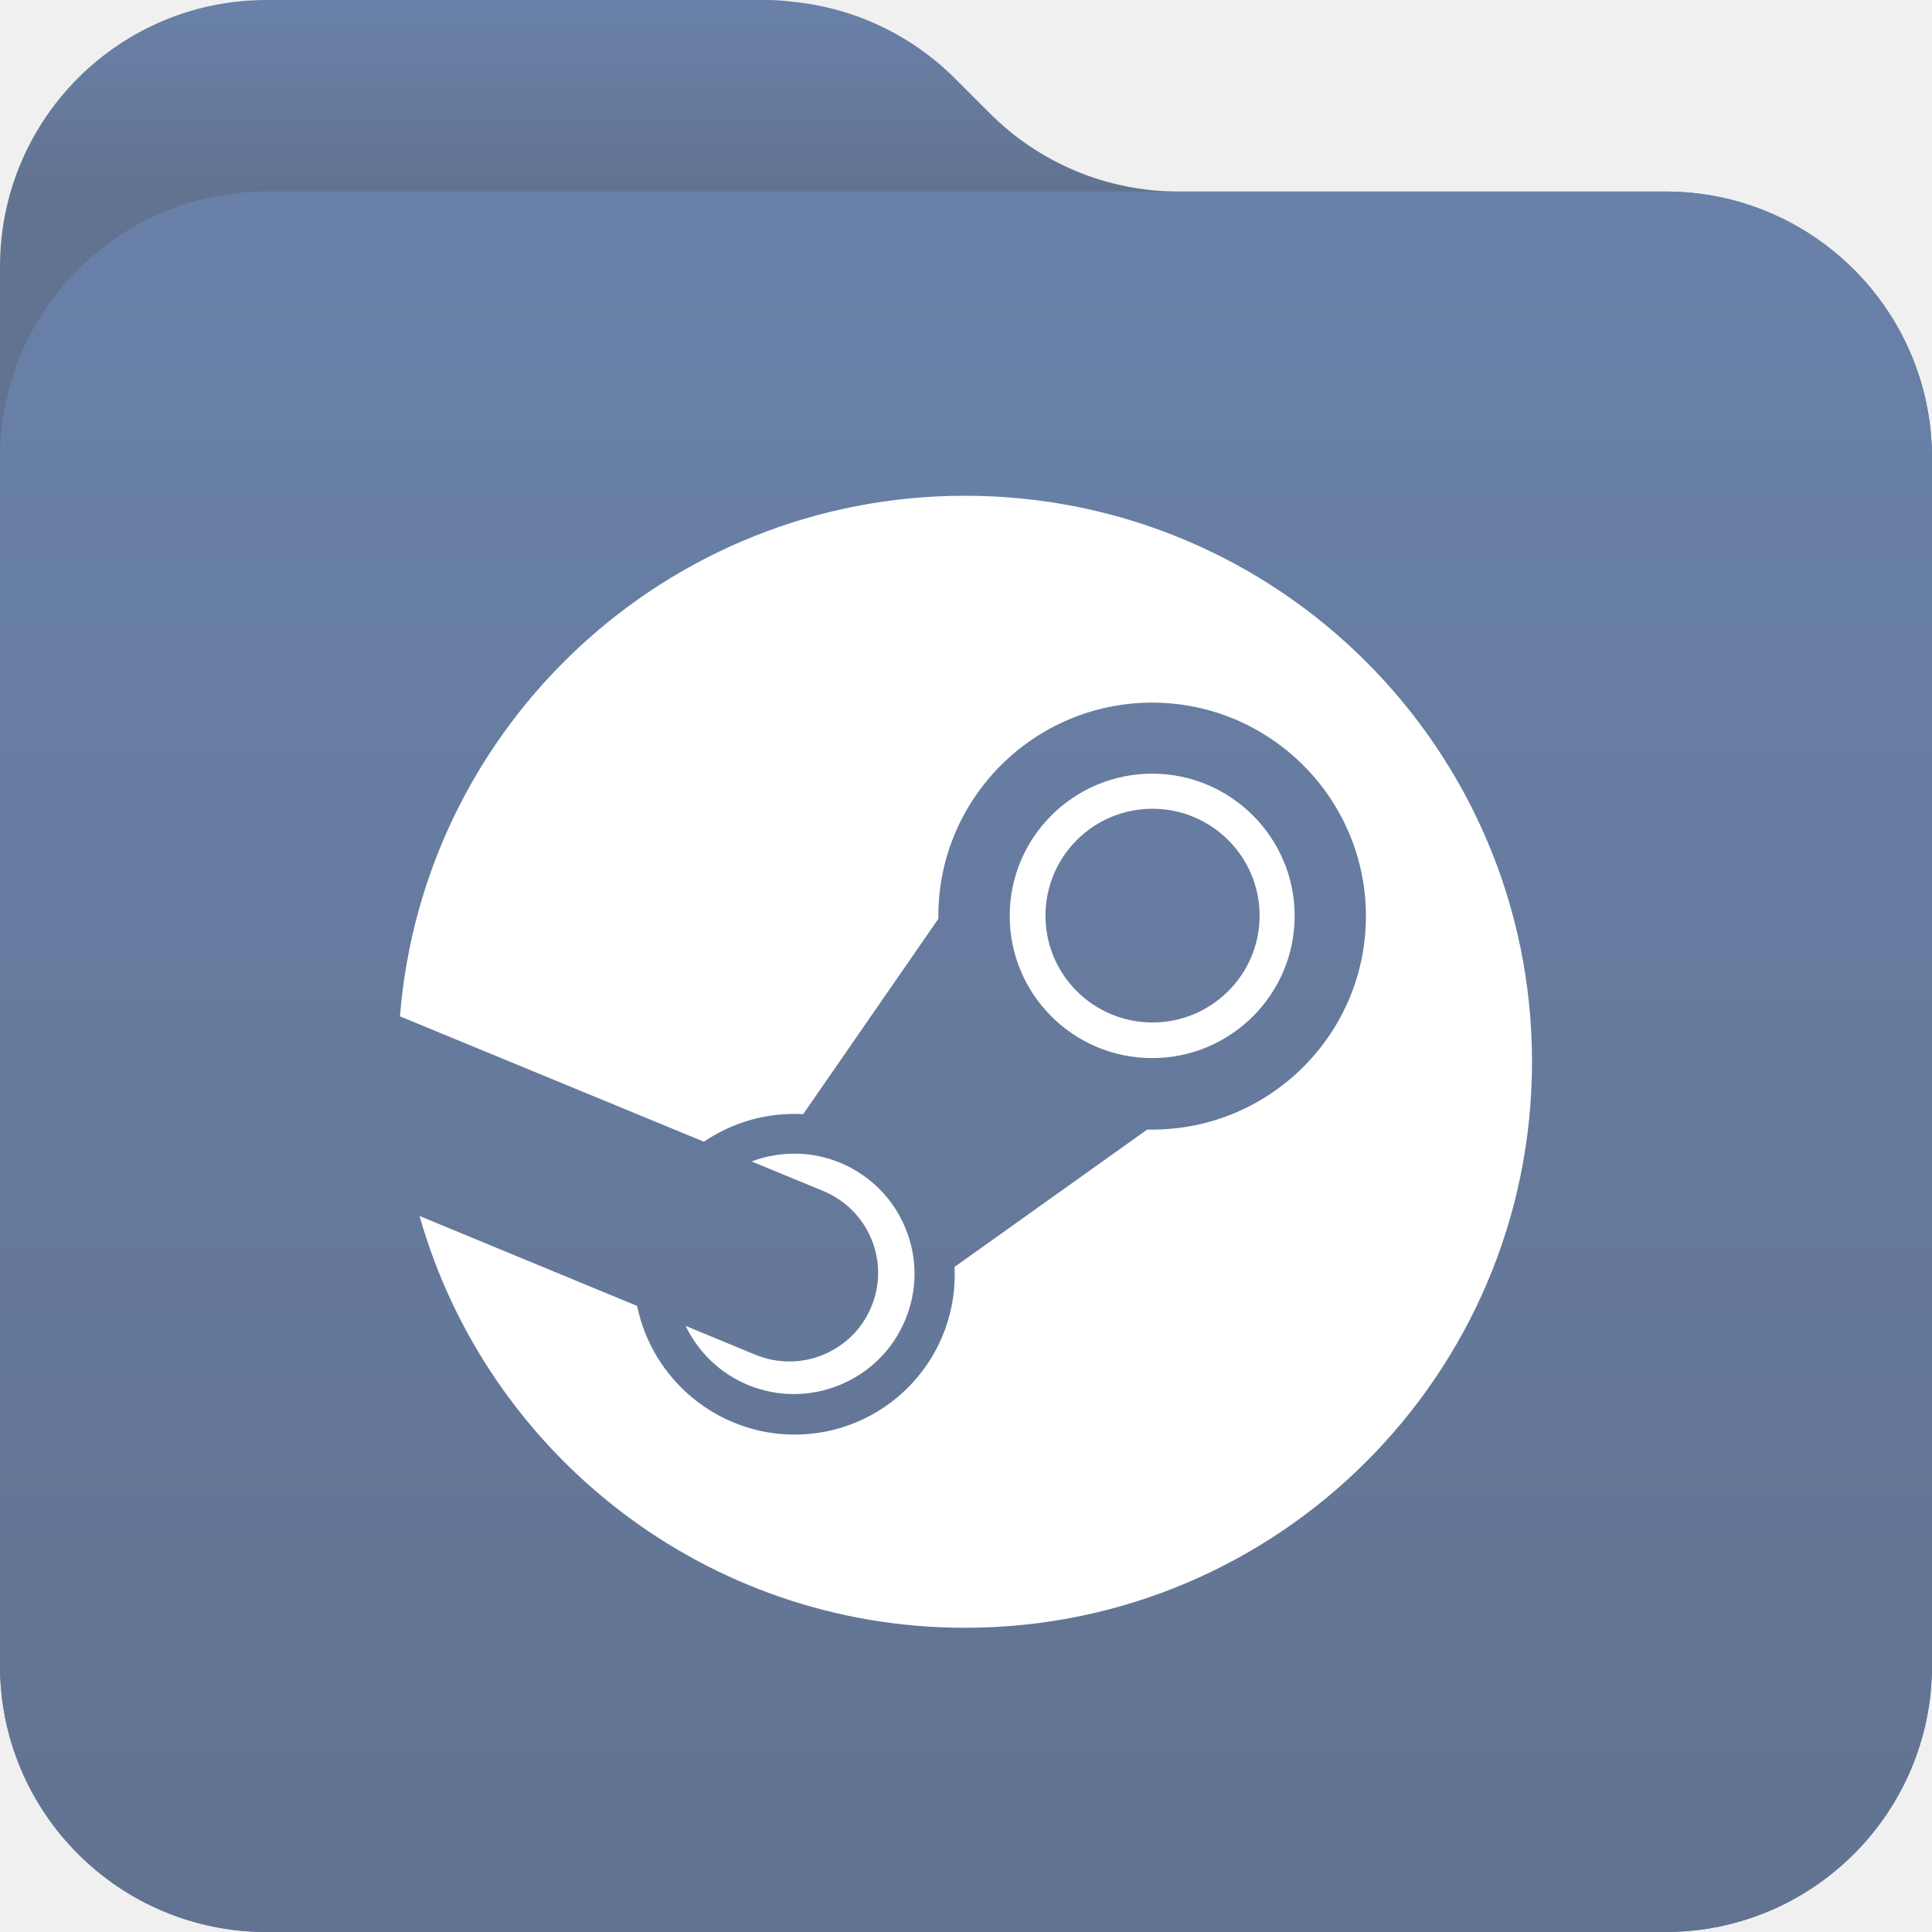
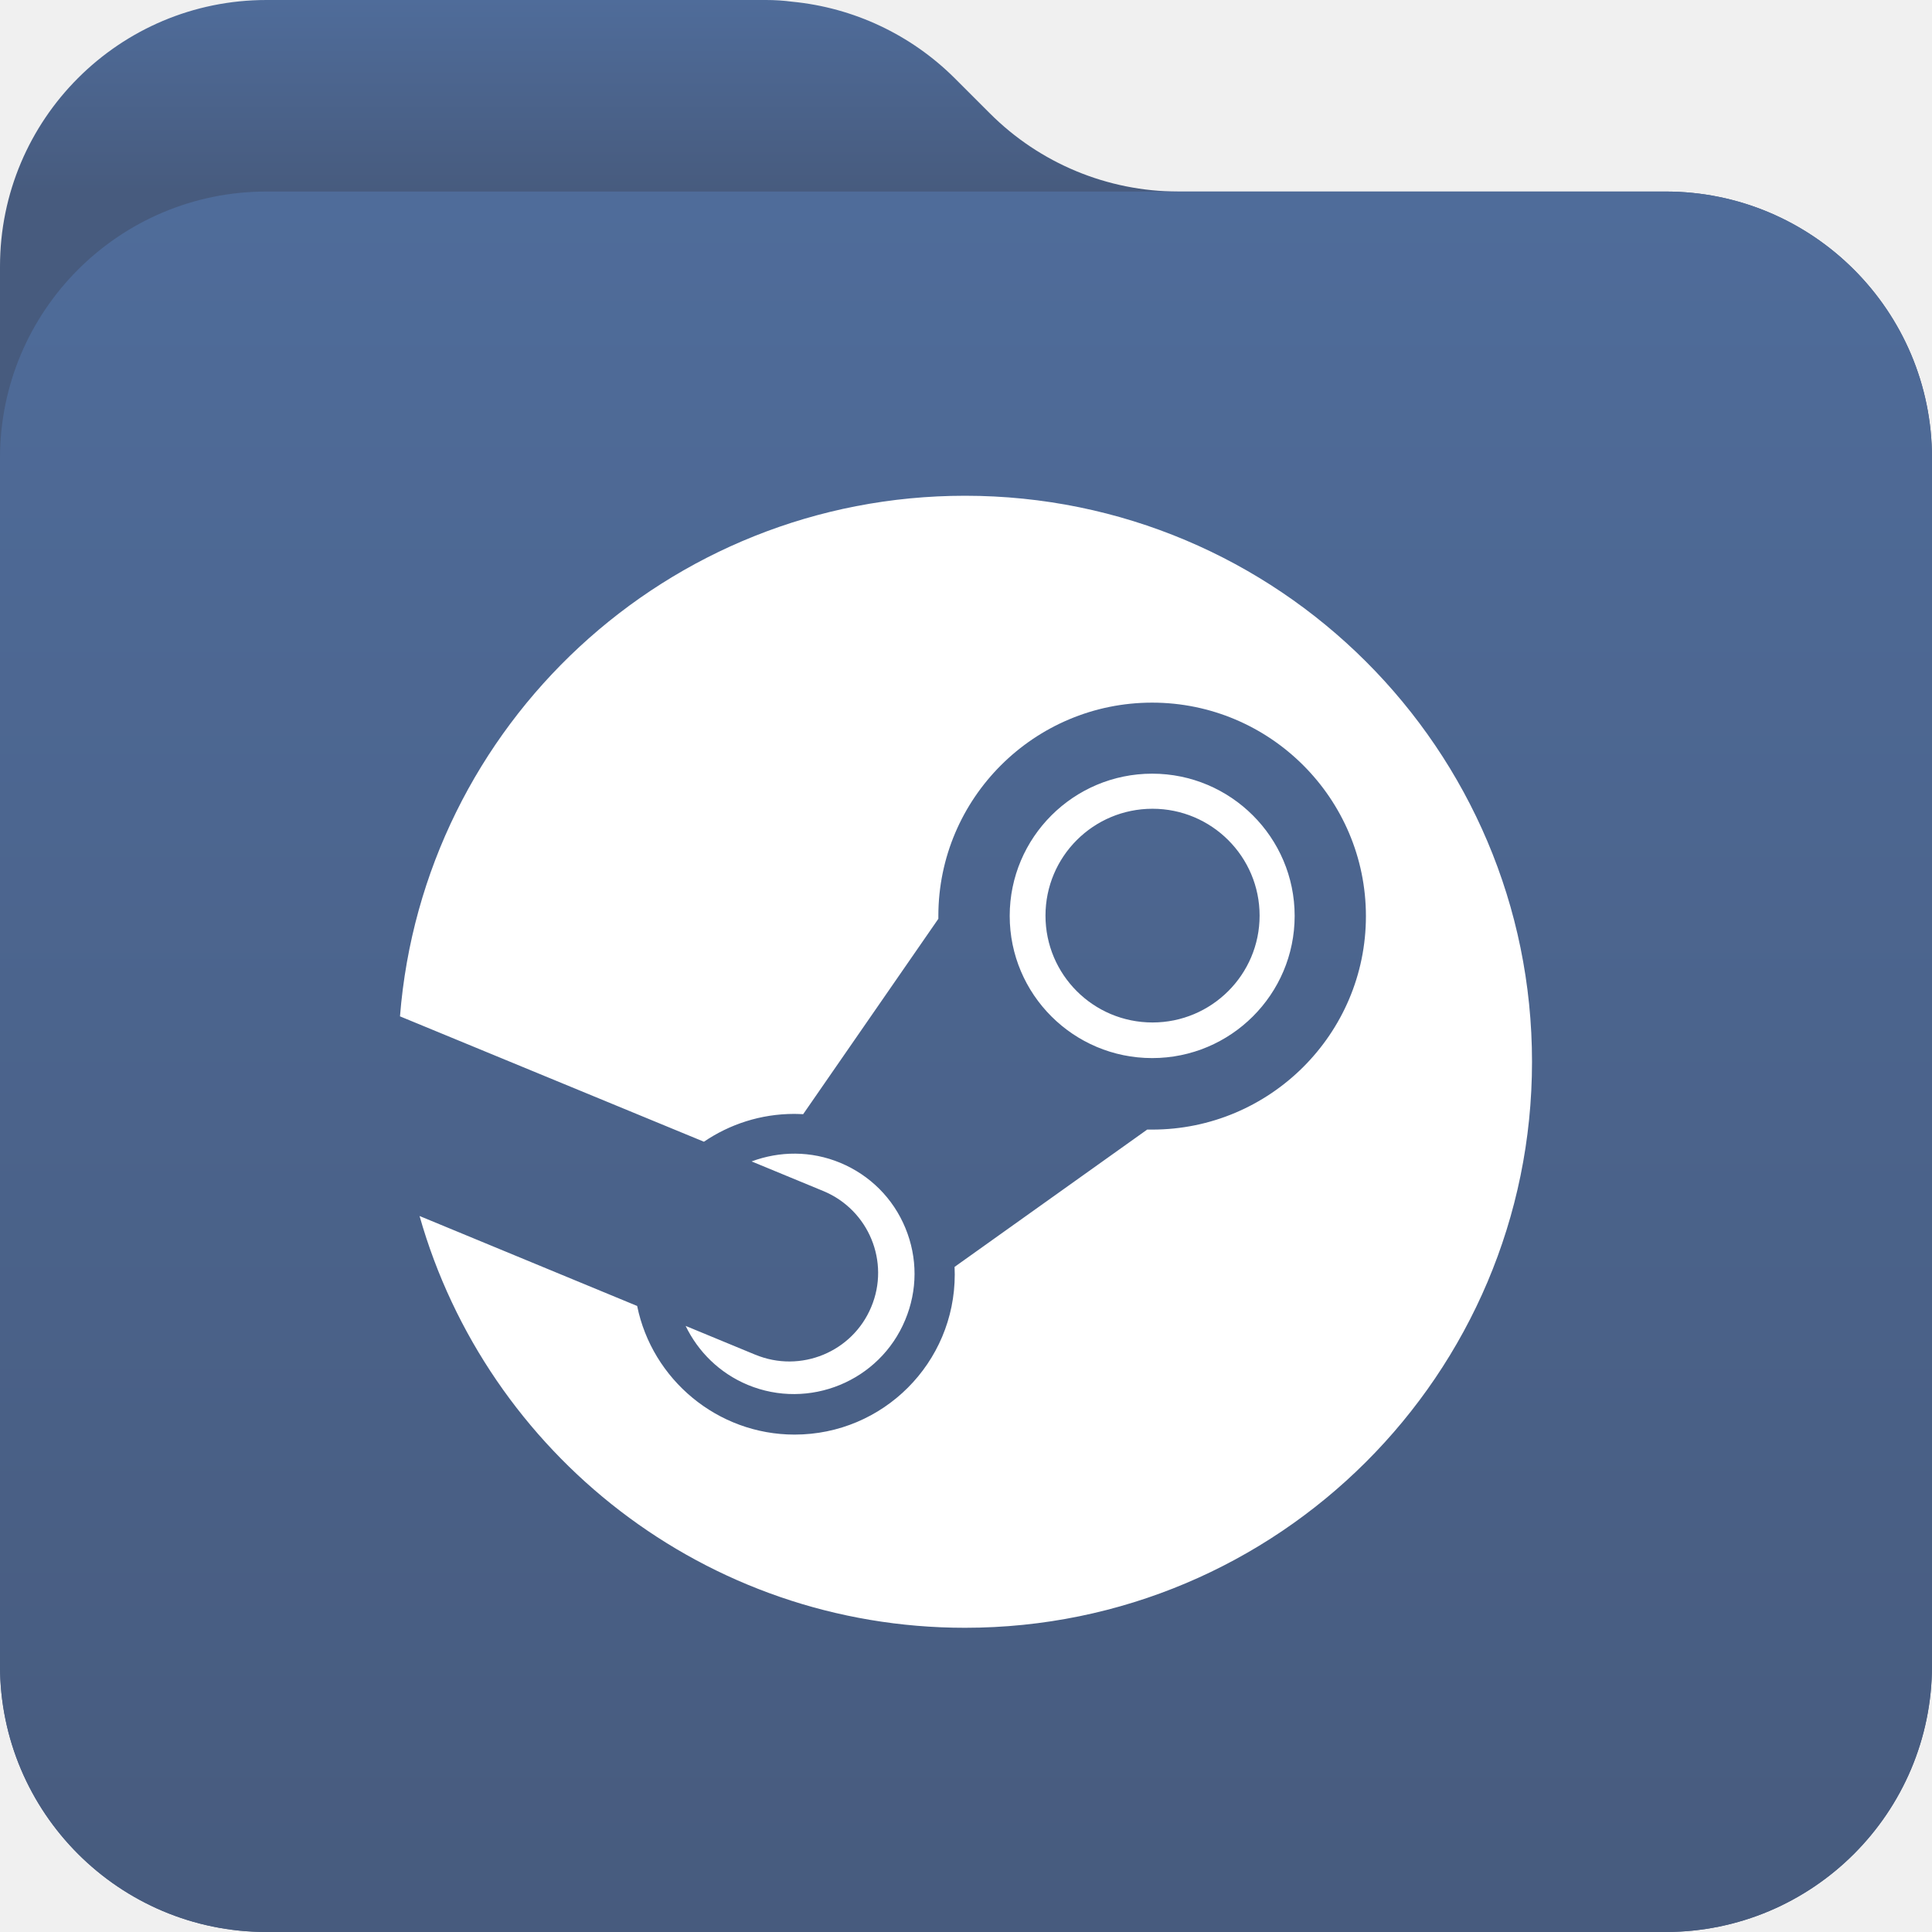
<svg xmlns="http://www.w3.org/2000/svg" xmlns:xlink="http://www.w3.org/1999/xlink" width="512" height="512" viewBox="0 0 135.467 135.467" version="1.1" id="svg1" xml:space="preserve">
  <defs id="defs1">
    <linearGradient id="linearGradient17">
      <stop style="stop-color:#e5e5e5;stop-opacity:1;" offset="0" id="stop17" />
      <stop style="stop-color:#a8a8a8;stop-opacity:1;" offset="1" id="stop18" />
    </linearGradient>
    <linearGradient id="linearGradient15">
      <stop style="stop-color:#e5e5e5;stop-opacity:1;" offset="0" id="stop15" />
      <stop style="stop-color:#a8a8a8;stop-opacity:1;" offset="1" id="stop16" />
    </linearGradient>
    <linearGradient xlink:href="#linearGradient15" id="linearGradient16" x1="55.033" y1="6.35" x2="55.033" y2="18.521" gradientUnits="userSpaceOnUse" />
    <linearGradient xlink:href="#linearGradient17" id="linearGradient18" x1="67.733" y1="18.521" x2="67.733" y2="129.117" gradientUnits="userSpaceOnUse" />
    <linearGradient id="a" gradientUnits="userSpaceOnUse" x1="24.415" y1="564.872" x2="104.743" y2="551.509" gradientTransform="translate(-0.005,-473.426)">
      <stop offset=".037" style="stop-color:#fff" id="stop168645" />
      <stop offset=".896" style="stop-color:#898cbf" id="stop168647" />
    </linearGradient>
    <linearGradient id="b" gradientUnits="userSpaceOnUse" x1="28.461" y1="68.837" x2="54.049" y2="68.837" gradientTransform="matrix(1,0,0,-1,-0.045,123.99)">
      <stop offset="0" style="stop-color:#6e70a9" id="stop168656" />
      <stop offset=".969" style="stop-color:#514a8e" id="stop168658" />
    </linearGradient>
    <linearGradient id="c" gradientUnits="userSpaceOnUse" x1="53.857" y1="61.681" x2="54.185" y2="61.681" gradientTransform="matrix(1,0,0,-1,-0.045,123.99)">
      <stop offset="0" style="stop-color:#6e70a9" id="stop168663" />
      <stop offset=".969" style="stop-color:#514a8e" id="stop168665" />
    </linearGradient>
    <linearGradient id="d" gradientUnits="userSpaceOnUse" x1="64.085" y1="540.326" x2="108.726" y2="569.631" gradientTransform="translate(-0.005,-473.426)">
      <stop offset="0" style="stop-color:#4c5284" id="stop168676" />
      <stop offset="1" style="stop-color:#8789bc" id="stop168678" />
    </linearGradient>
    <linearGradient id="e" gradientUnits="userSpaceOnUse" x1="53.464" y1="596.999" x2="53.153" y2="577.096" gradientTransform="translate(-0.005,-473.426)">
      <stop offset=".11" style="stop-color:#4c407e" id="stop168685" />
      <stop offset=".89" style="stop-color:#669" id="stop168687" />
      <stop offset="1" style="stop-color:#a7b3d9" id="stop168689" />
      <stop offset="1" style="stop-color:#9ba5cd" id="stop168691" />
    </linearGradient>
    <linearGradient id="f" gradientUnits="userSpaceOnUse" x1="4.824" y1="553.133" x2="66.026" y2="536.123" gradientTransform="translate(-0.005,-473.426)">
      <stop offset=".233" style="stop-color:#669" id="stop168702" />
      <stop offset=".724" style="stop-color:#a7b3d9" id="stop168704" />
    </linearGradient>
    <linearGradient id="g" gradientUnits="userSpaceOnUse" x1="5.882" y1="556.931" x2="67.08" y2="539.924" gradientTransform="translate(-0.005,-473.426)">
      <stop offset=".233" style="stop-color:#669" id="stop168709" />
      <stop offset=".991" style="stop-color:#a7b3d9" id="stop168711" />
    </linearGradient>
    <linearGradient id="h" gradientUnits="userSpaceOnUse" x1="19.586" y1="559.814" x2="43.921" y2="572.836" gradientTransform="translate(-0.005,-473.426)">
      <stop offset="0" style="stop-color:#6e70a9" id="stop168722" />
      <stop offset=".969" style="stop-color:#514a8e" id="stop168724" />
    </linearGradient>
    <linearGradient id="i" gradientUnits="userSpaceOnUse" x1="55.735" y1="495.654" x2="71.185" y2="503.171" gradientTransform="translate(-0.005,-473.426)">
      <stop offset=".037" style="stop-color:#9ea5d3" id="stop168731" />
      <stop offset=".902" style="stop-color:#7675ae" id="stop168733" />
    </linearGradient>
    <linearGradient id="k" gradientUnits="userSpaceOnUse" x1="49.386" y1="477.947" x2="45.741" y2="518.442" gradientTransform="matrix(0.6006141,0,0,0.6006141,49.40835,-248.2768)">
      <stop offset="0" style="stop-color:#aaacd2" id="stop168747" />
      <stop offset=".626" style="stop-color:#fcfafb" id="stop168749" />
    </linearGradient>
    <linearGradient id="l" gradientUnits="userSpaceOnUse" x1="71.78" y1="473.265" x2="68.135" y2="513.761" gradientTransform="matrix(0.6006141,0,0,0.6006141,49.40835,-248.2768)">
      <stop offset=".674" style="stop-color:#aaacd2" id="stop168754" />
      <stop offset="1" style="stop-color:#fcfafb" id="stop168756" />
    </linearGradient>
    <linearGradient data-orig="2b4c82,203860" x1="55.033" y1="6.35" x2="55.033" y2="18.521" gradientUnits="userSpaceOnUse" id="linearGradient16_tint">
-       <stop style="stop-color:#6981a9;stop-opacity:1;" offset="0" />
-       <stop style="stop-color:#627391;stop-opacity:1;" offset="1" />
+       <stop style="stop-color:#4f6c9a;stop-opacity:1;" offset="0" />
+       <stop style="stop-color:#475b7e;stop-opacity:1;" offset="1" />
    </linearGradient>
    <linearGradient data-orig="2b4c82,203860" x1="67.733" y1="18.521" x2="67.733" y2="129.117" gradientUnits="userSpaceOnUse" id="linearGradient18_tint">
-       <stop style="stop-color:#6981a9;stop-opacity:1;" offset="0" />
-       <stop style="stop-color:#627391;stop-opacity:1;" offset="1" />
+       <stop style="stop-color:#4f6c9a;stop-opacity:1;" offset="0" />
+       <stop style="stop-color:#475b7e;stop-opacity:1;" offset="1" />
    </linearGradient>
  </defs>
  <g id="layer1">
    <g id="g50" transform="matrix(1.103449,0,0,1.103449,-7.006964,-7.006964)">
      <path id="path46" style="display:inline;fill:url(#linearGradient16_tint);stroke-width:11.943;paint-order:stroke fill markers" d="M 23.283,6.35 C 13.931,6.35 6.35,13.931 6.35,23.283 v 88.9 c -4.4e-6,9.352 7.581,16.933 16.933,16.933 h 88.9 c 9.352,0 16.933,-7.581 16.933,-16.933 V 35.454 c 0,-9.352 -7.581,-16.933 -16.933,-16.933 H 81.206 c -4.482,-0.007 -8.778,-1.79 -11.947,-4.959 h -5.17e-4 L 67.006,11.31 C 64.233,8.55 60.589,6.836 56.694,6.459 56.144,6.386 55.589,6.35 55.033,6.35 h -0.009 z" />
      <path id="path50" style="display:inline;fill:url(#linearGradient18_tint);stroke-width:11.943;paint-order:stroke fill markers" d="m 23.283,18.521 c -9.352,-1e-6 -16.933,7.581 -16.933,16.933 v 76.729 c -4.4e-6,9.352 7.581,16.933 16.933,16.933 h 88.9 c 9.352,0 16.933,-7.581 16.933,-16.933 V 35.454 c 0,-9.352 -7.581,-16.933 -16.933,-16.933 z" />
    </g>
    <path d="m 67.664,34.761 c -20.877,0 -37.998,16.073 -39.618,36.503 l 21.312,8.791 c 1.806,-1.227 3.986,-1.951 6.335,-1.951 0.209,0 0.414,0.013 0.623,0.02 L 65.795,64.424 v -0.195 c 0,-8.252 6.719,-14.962 14.99,-14.962 8.264,0 14.99,6.717 14.99,14.972 0,8.255 -6.726,14.965 -14.99,14.965 h -0.348 l -13.505,9.628 c 0,0.172 0.013,0.347 0.013,0.526 0,6.201 -5.02,11.232 -11.232,11.232 -5.417,0 -9.993,-3.879 -11.037,-9.019 L 29.418,85.263 c 4.725,16.659 20.046,28.873 38.246,28.873 21.958,0 39.757,-17.77 39.757,-39.687 C 107.421,52.531 89.618,34.761 67.664,34.761 Z M 52.956,94.987 48.075,92.969 c 0.868,1.796 2.366,3.304 4.354,4.134 4.297,1.783 9.254,-0.251 11.04,-4.548 0.871,-2.084 0.875,-4.362 0.016,-6.446 -0.858,-2.084 -2.485,-3.707 -4.562,-4.574 -2.068,-0.86 -4.274,-0.824 -6.222,-0.099 l 5.046,2.084 c 3.168,1.323 4.669,4.961 3.343,8.119 -1.315,3.165 -4.96,4.663 -8.131,3.347 z M 90.778,64.219 c 0,-5.497 -4.483,-9.971 -9.99,-9.971 -5.517,0 -9.99,4.475 -9.99,9.971 0,5.507 4.473,9.971 9.99,9.971 5.51,0 9.99,-4.465 9.99,-9.971 z m -17.471,-0.017 c 0,-4.141 3.356,-7.494 7.505,-7.494 4.138,0 7.508,3.354 7.508,7.494 0,4.137 -3.37,7.491 -7.508,7.491 -4.152,0 -7.505,-3.354 -7.505,-7.491 z" id="path1" style="fill:#ffffff;stroke-width:3.31" />
  </g>
</svg>
